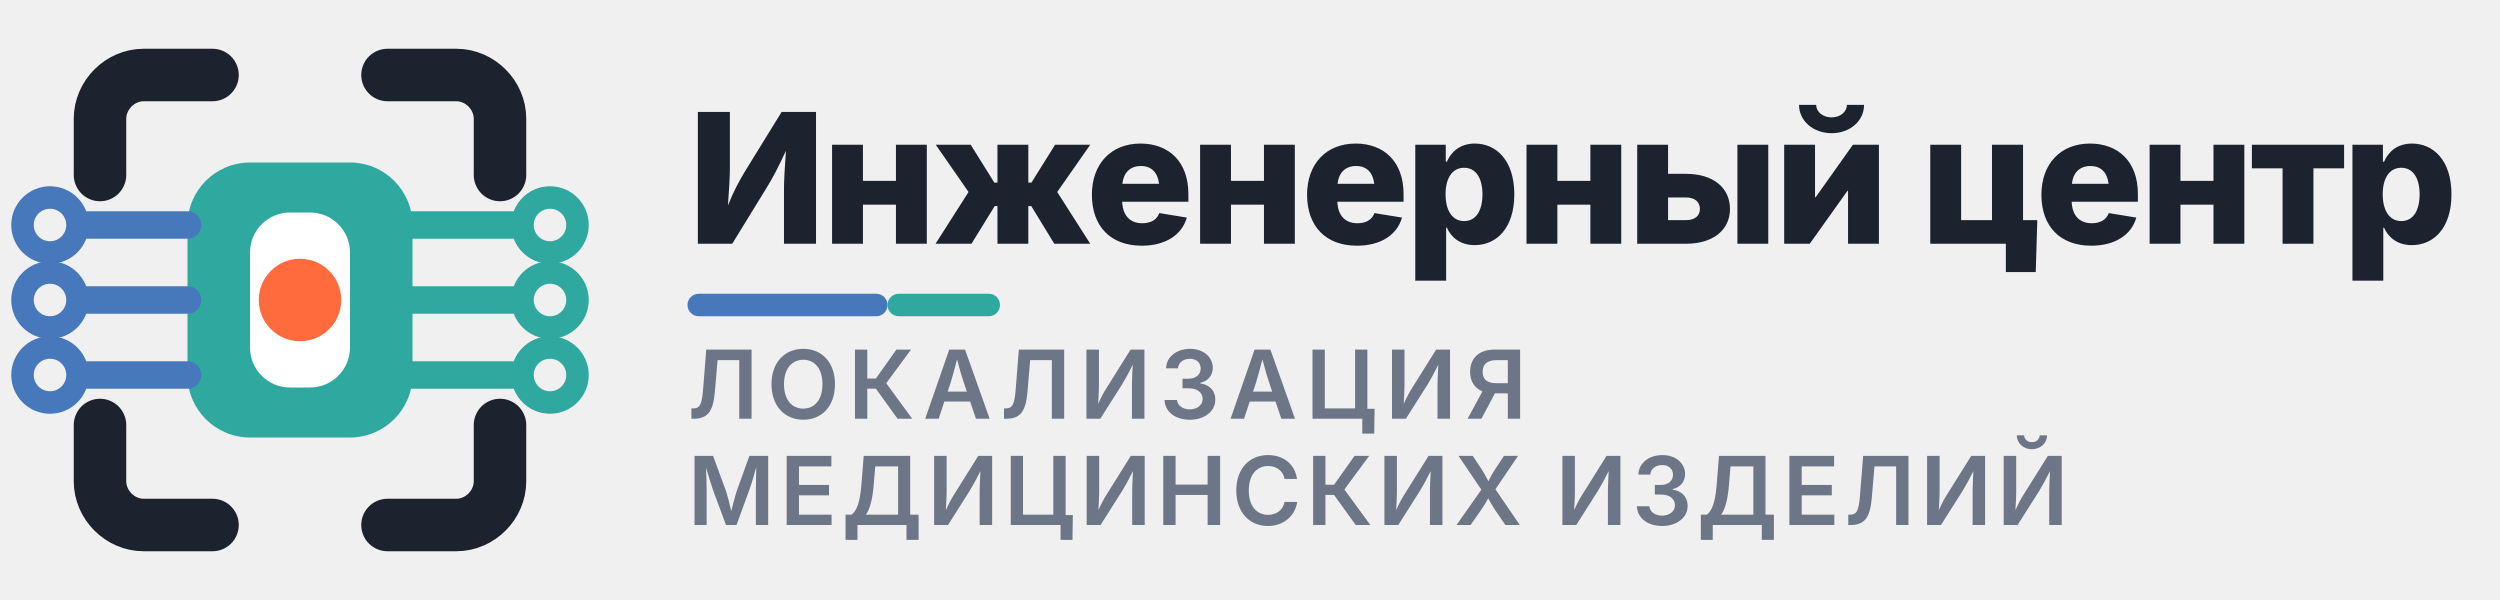
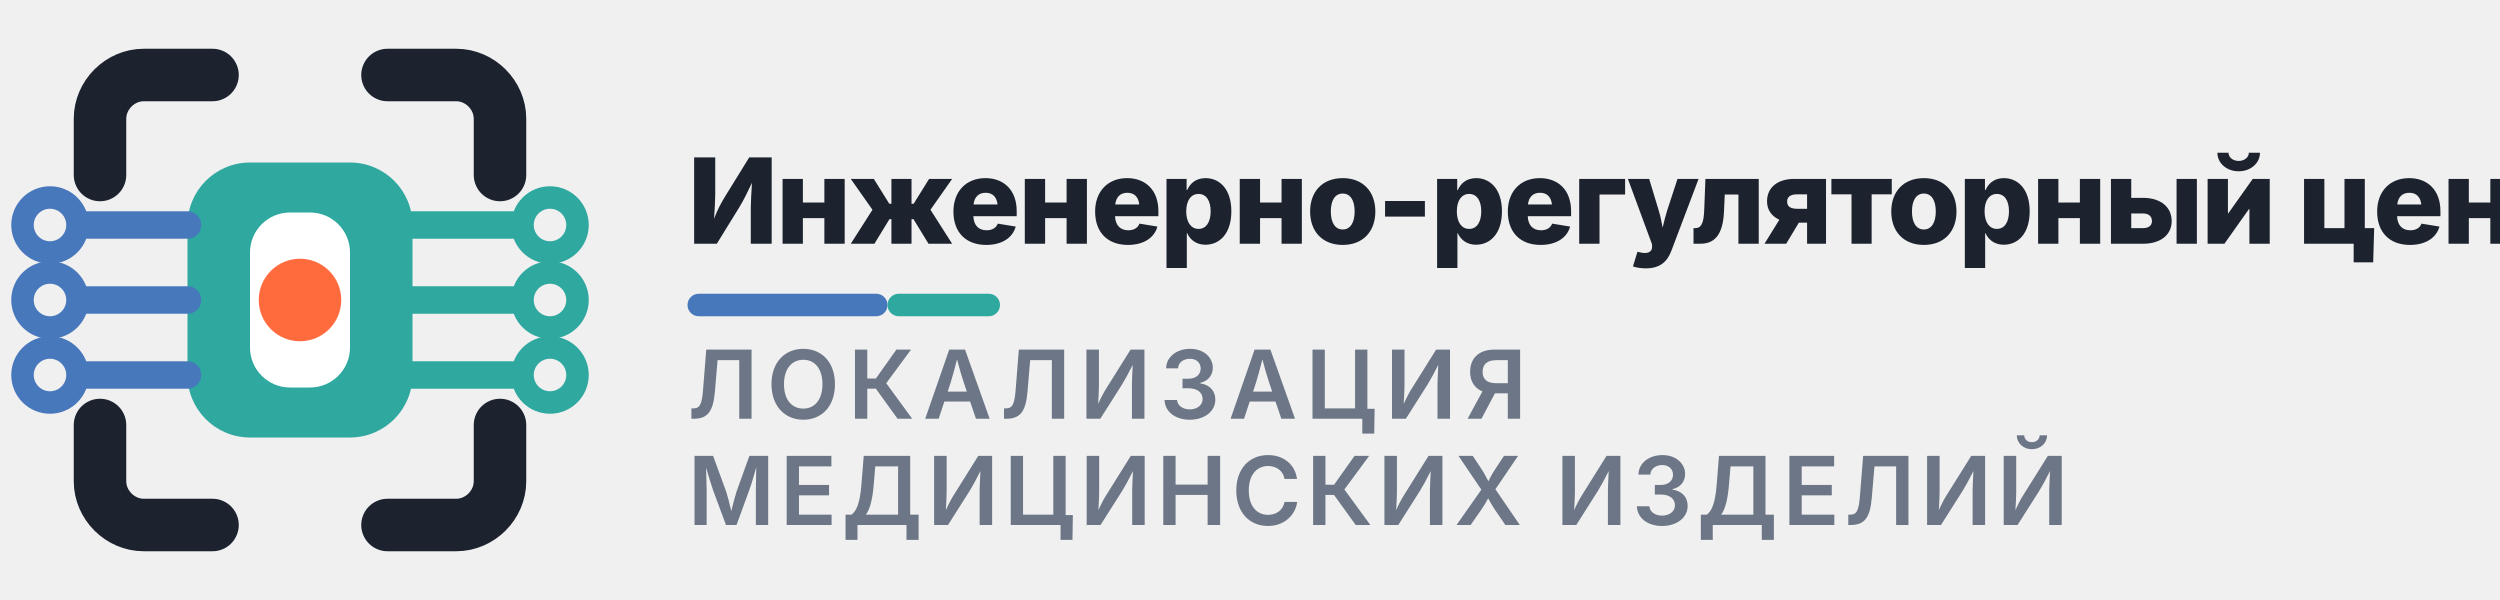
- <svg xmlns="http://www.w3.org/2000/svg" width="200" height="48" viewBox="0 0 200 48" role="img" aria-label="Инженерный центр — Локализация медицинских изделий">
+ <svg xmlns="http://www.w3.org/2000/svg" width="200" height="48" viewBox="0 0 200 48" role="img" aria-label="Инженерно-регуляторный центр — Локализация медицинских изделий">
  <g fill="none" stroke-linecap="round" stroke-linejoin="round">
    <path d="M8 14V9.5C8 7.6 9.6 6 11.5 6H17 M31 6H36.5C38.4 6 40 7.6 40 9.5V14 M8 34V38.5C8 40.4 9.6 42 11.5 42H17 M31 42H36.5C38.4 42 40 40.4 40 38.5V34" stroke="#1C232E" stroke-width="4.2" />
    <rect x="15" y="13" width="18" height="22" rx="5" fill="#2FA8A0" stroke="none" />
    <rect x="20" y="17" width="8" height="14" rx="3.2" fill="#FFF" stroke="none" />
    <circle cx="24" cy="24" r="3.3" fill="#FF6B3D" stroke="none" />
    <path d="M15 18H7 M15 24H7 M15 30H7" stroke="#4778BC" stroke-width="2.2" />
    <circle cx="4" cy="18" r="2.2" stroke="#4778BC" stroke-width="1.8" />
    <circle cx="4" cy="24" r="2.2" stroke="#4778BC" stroke-width="1.8" />
    <circle cx="4" cy="30" r="2.2" stroke="#4778BC" stroke-width="1.8" />
    <path d="M33 18H41 M33 24H41 M33 30H41" stroke="#2FA8A0" stroke-width="2.2" />
    <circle cx="44" cy="18" r="2.2" stroke="#2FA8A0" stroke-width="1.8" />
    <circle cx="44" cy="24" r="2.2" stroke="#2FA8A0" stroke-width="1.8" />
    <circle cx="44" cy="30" r="2.2" stroke="#2FA8A0" stroke-width="1.8" />
  </g>
  <g font-family="Onest,system-ui,-apple-system,BlinkMacSystemFont,'Segoe UI',sans-serif">
-     <text x="55" y="19.5" font-weight="800" font-size="14.5" letter-spacing="-.35" fill="#1C232E">Инженерный центр</text>
+     <text x="55" y="19.5" font-weight="800" font-size="9.5" letter-spacing="-.2" fill="#1C232E">Инженерно-регуляторный центр</text>
    <rect x="55" y="23.5" width="16" height="1.8" rx=".9" fill="#4778BC" />
    <rect x="71" y="23.5" width="9" height="1.8" rx=".9" fill="#2FA8A0" />
    <text x="55" y="33.5" font-weight="600" font-size="7.6" letter-spacing=".65" fill="#6C7686">ЛОКАЛИЗАЦИЯ</text>
    <text x="55" y="42" font-weight="600" font-size="7.6" letter-spacing=".36" fill="#6C7686">МЕДИЦИНСКИХ ИЗДЕЛИЙ</text>
  </g>
</svg>
